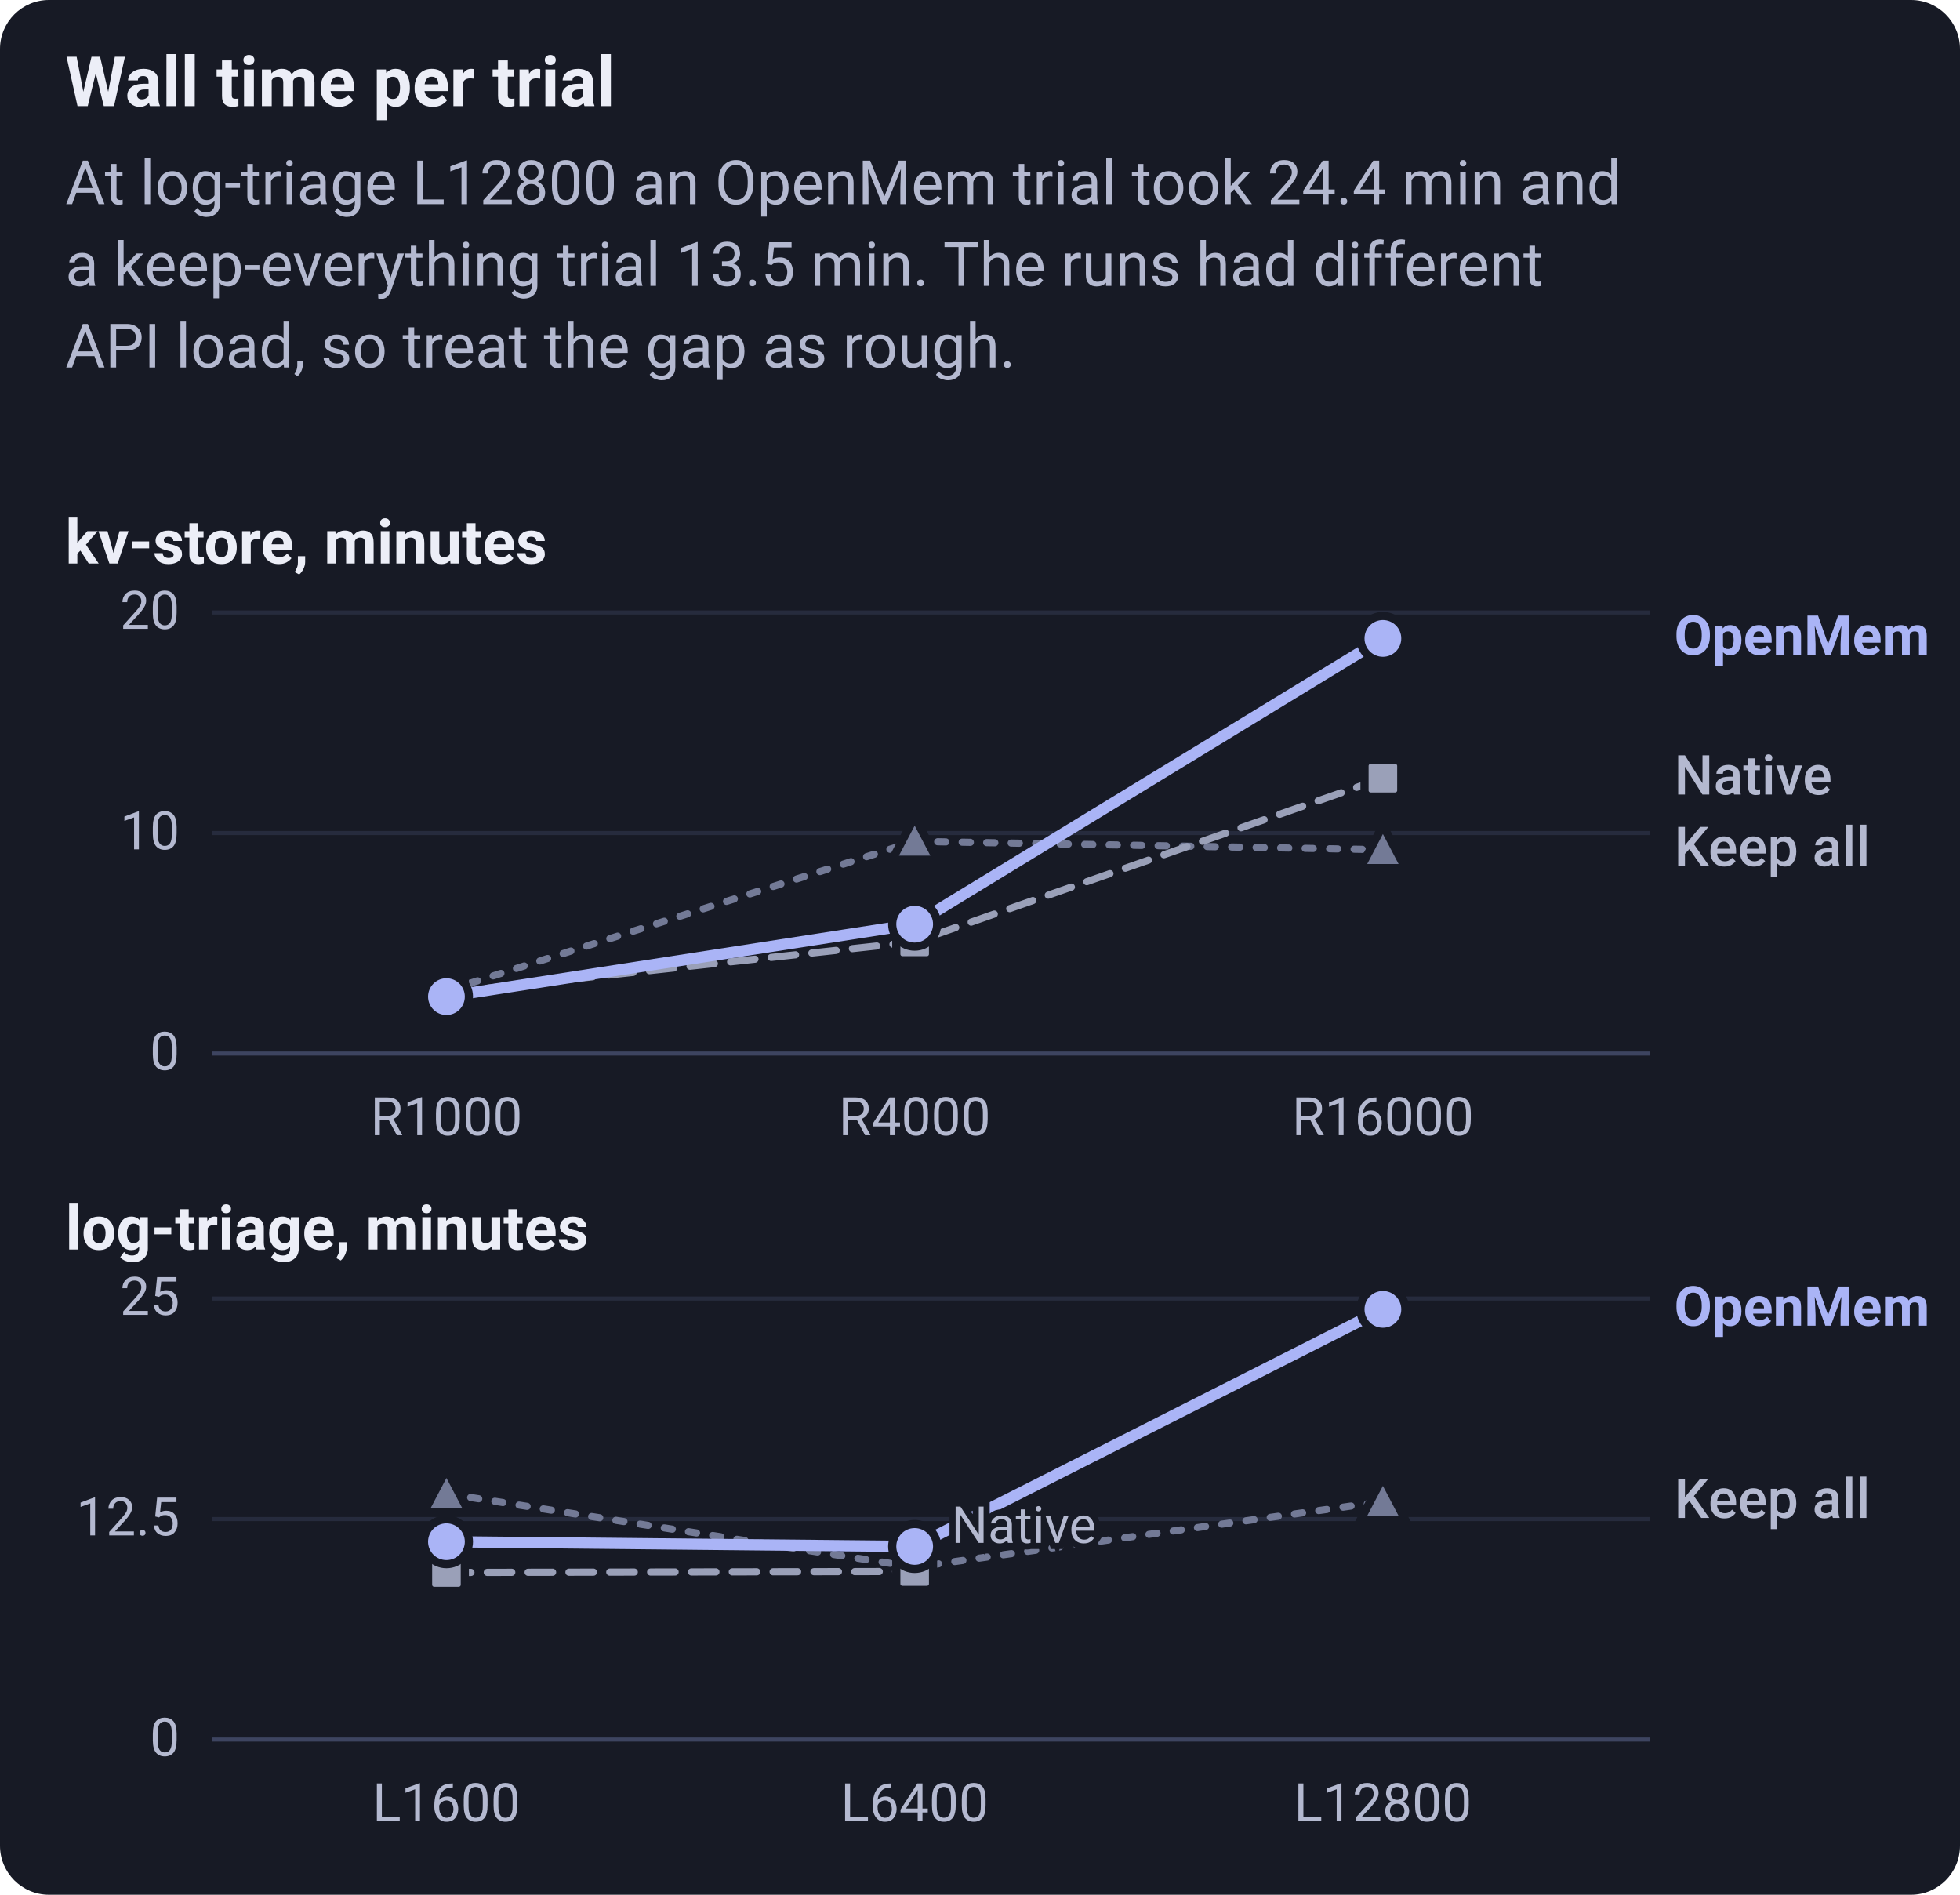
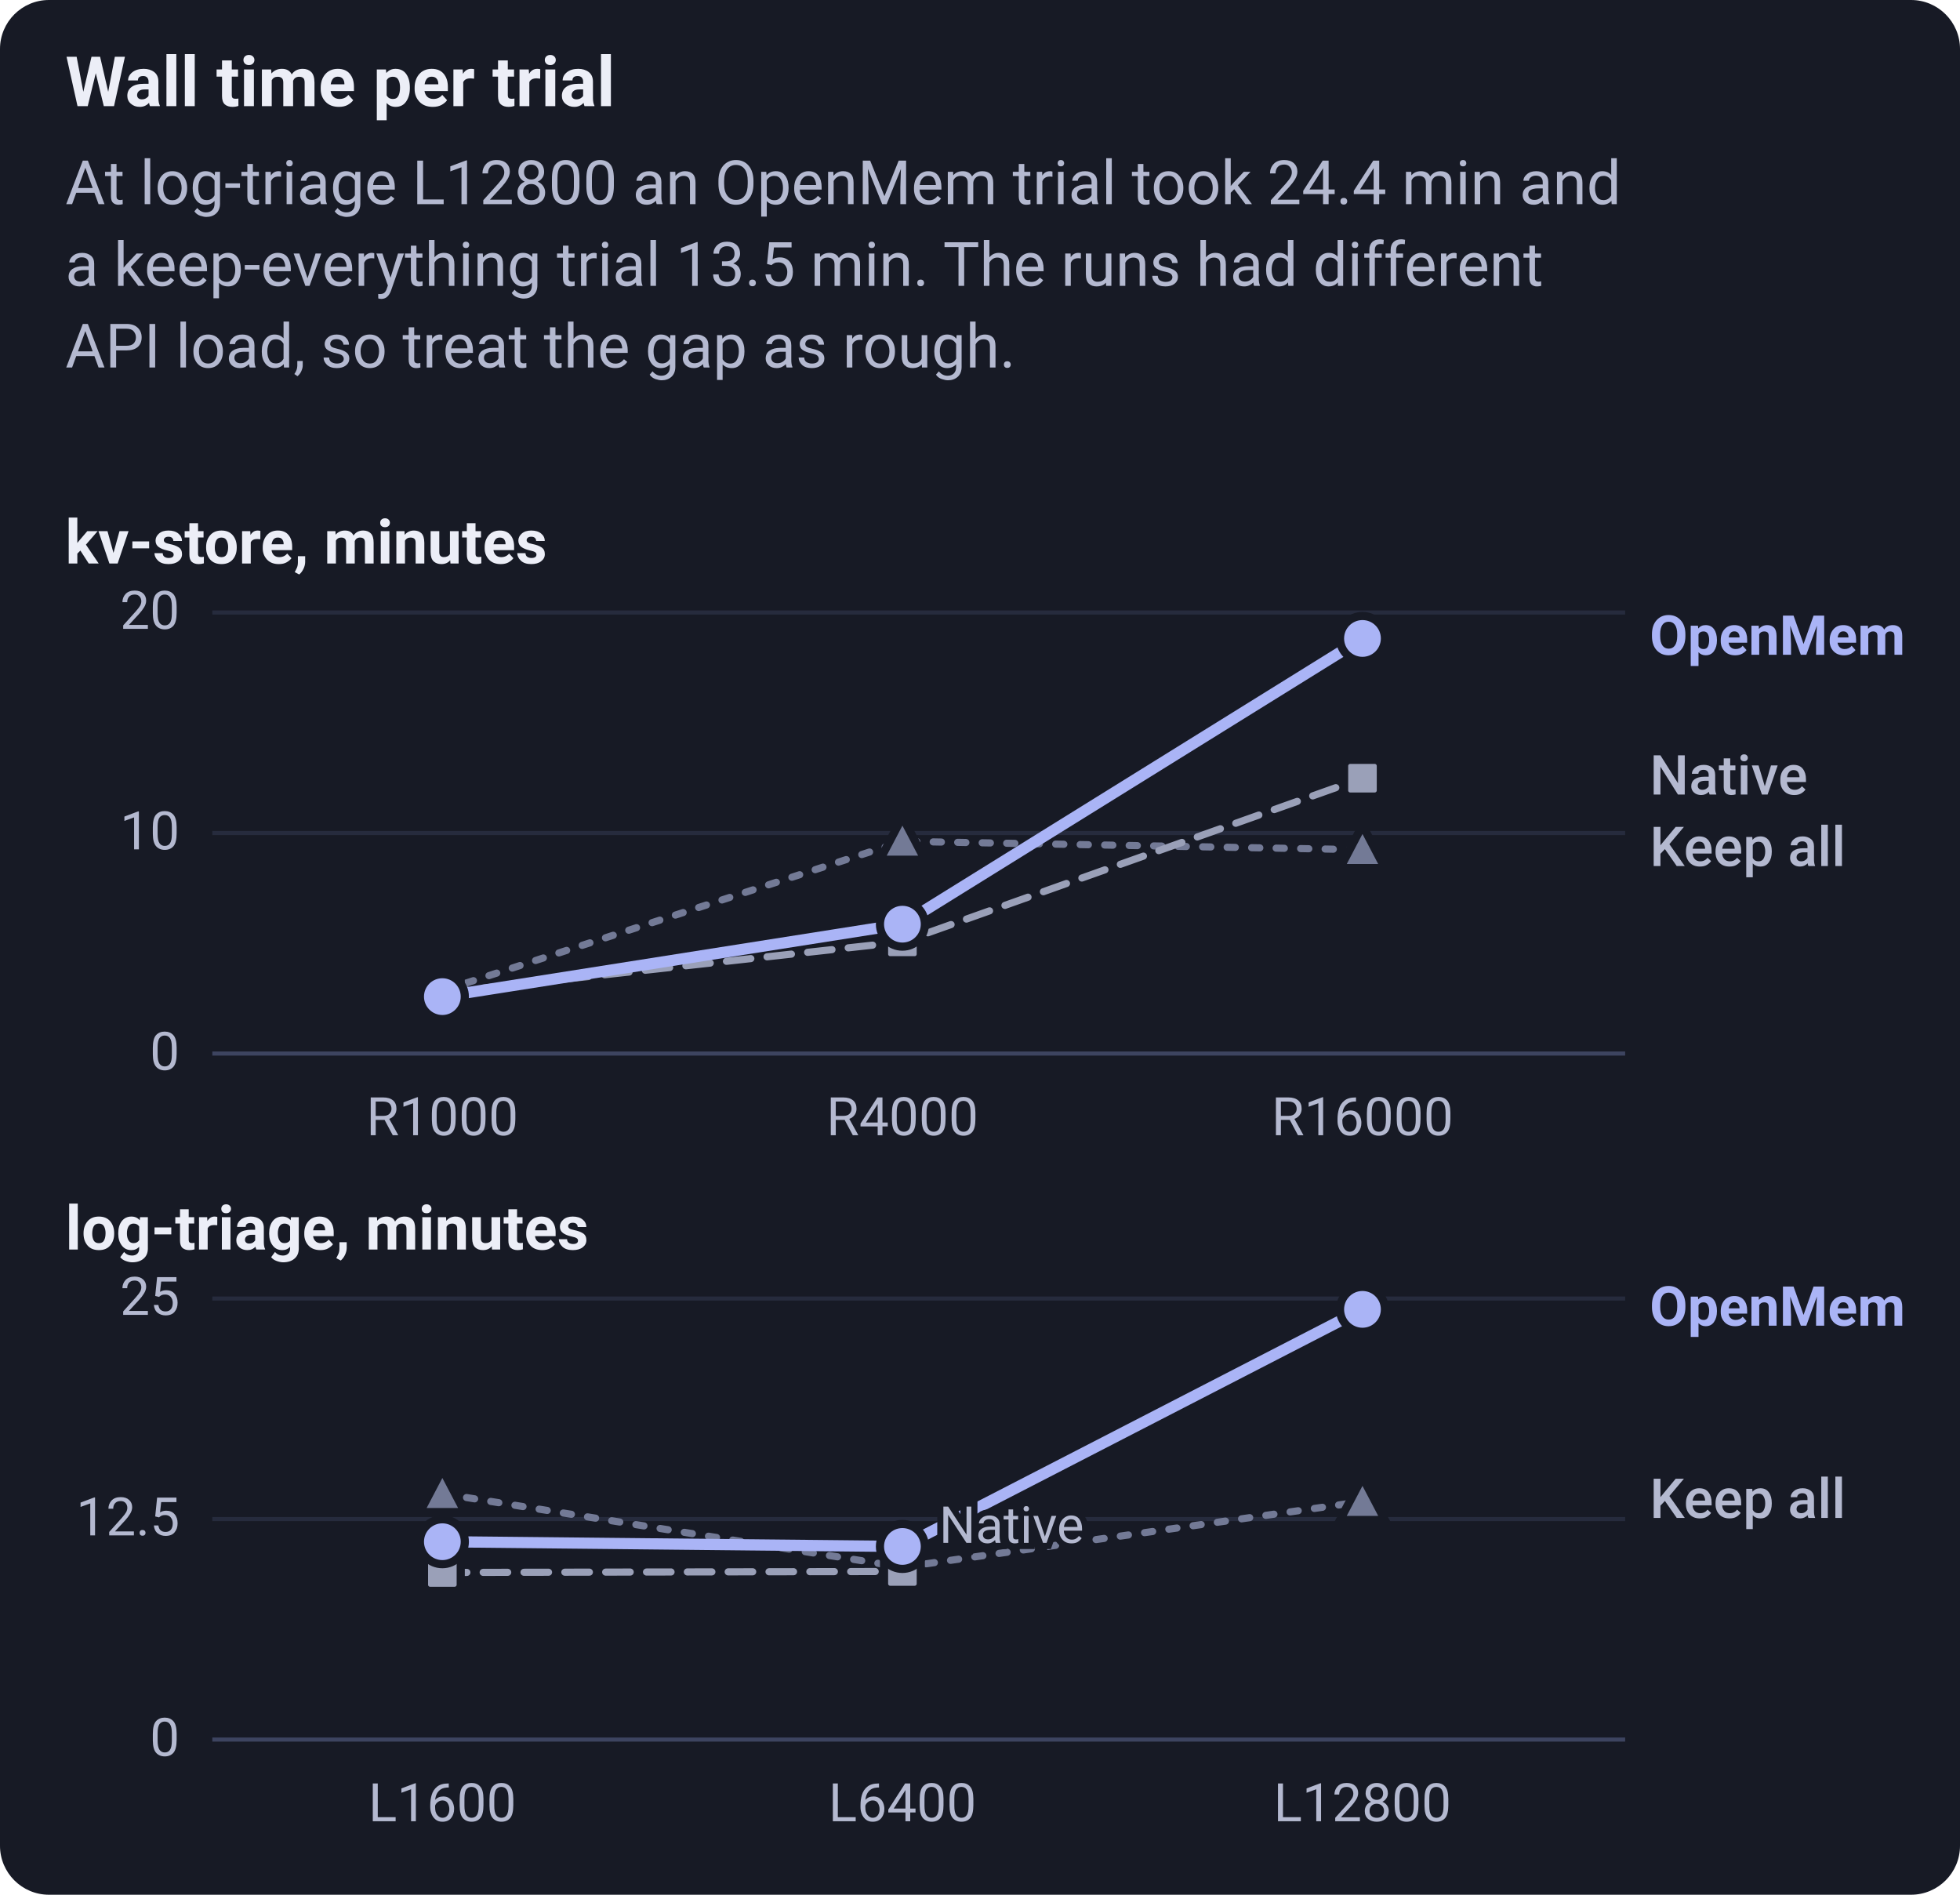
<svg xmlns="http://www.w3.org/2000/svg" viewBox="0 0 480 464" width="480" height="464" role="img" aria-label="Wall time per trial" font-family="'DM Sans', system-ui, -apple-system, 'Segoe UI', Roboto, sans-serif">
  <rect width="480" height="464" rx="12" fill="#171a25" />
  <text x="16" y="26" font-size="17" font-weight="700" fill="#eceef7">Wall time per trial</text>
  <text x="16" y="50" font-size="15" fill="#b4b9d0">At log-triage L12800 an OpenMem trial took 24.4 min and</text>
  <text x="16" y="70" font-size="15" fill="#b4b9d0">a keep-everything trial 13.5 min. The runs had different</text>
  <text x="16" y="90" font-size="15" fill="#b4b9d0">API load, so treat the gap as rough.</text>
  <text x="16" y="138" font-size="15" font-weight="700" fill="#eceef7">kv-store, minutes</text>
-   <line x1="52" x2="404" y1="258" y2="258" stroke="#3d4460" stroke-width="1" />
+   <line x1="52" x2="398" y1="258" y2="258" stroke="#3d4460" stroke-width="1" />
  <text x="44" y="262" font-size="13" text-anchor="end" fill="#b4b9d0">0</text>
-   <line x1="52" x2="404" y1="204" y2="204" stroke="#262b3d" stroke-width="1" />
+   <line x1="52" x2="398" y1="204" y2="204" stroke="#262b3d" stroke-width="1" />
  <text x="44" y="208" font-size="13" text-anchor="end" fill="#b4b9d0">10</text>
-   <line x1="52" x2="404" y1="150" y2="150" stroke="#262b3d" stroke-width="1" />
+   <line x1="52" x2="398" y1="150" y2="150" stroke="#262b3d" stroke-width="1" />
  <text x="44" y="154" font-size="13" text-anchor="end" fill="#b4b9d0">20</text>
-   <text x="109.333" y="278" font-size="13" text-anchor="middle" fill="#b4b9d0">R1000</text>
-   <text x="224" y="278" font-size="13" text-anchor="middle" fill="#b4b9d0">R4000</text>
-   <text x="338.667" y="278" font-size="13" text-anchor="middle" fill="#b4b9d0">R16000</text>
-   <polyline points="109.333,242.628 224,206.036 338.667,208.085" fill="none" stroke="#737a96" stroke-width="1.75" stroke-dasharray="2 4" stroke-linecap="round" stroke-linejoin="round" />
-   <path d="M109.333 236.628 L114.833 247.128 L103.833 247.128 Z" fill="#737a96" stroke="#171a25" stroke-width="2" />
-   <path d="M224 200.036 L229.5 210.536 L218.5 210.536 Z" fill="#737a96" stroke="#171a25" stroke-width="2" />
-   <path d="M338.667 202.085 L344.167 212.585 L333.167 212.585 Z" fill="#737a96" stroke="#171a25" stroke-width="2" />
-   <polyline points="109.333,243.091 224,230.653 338.667,190.57" fill="none" stroke="#9aa0b8" stroke-width="1.75" stroke-dasharray="6 4" stroke-linecap="round" stroke-linejoin="round" />
-   <rect x="104.833" y="238.591" width="9" height="9" rx="1.5" fill="#9aa0b8" stroke="#171a25" stroke-width="2" />
-   <rect x="219.5" y="226.153" width="9" height="9" rx="1.5" fill="#9aa0b8" stroke="#171a25" stroke-width="2" />
-   <rect x="334.167" y="186.07" width="9" height="9" rx="1.5" fill="#9aa0b8" stroke="#171a25" stroke-width="2" />
-   <polyline points="109.333,244.06 224,226.321 338.667,156.349" fill="none" stroke="#aab4f6" stroke-width="2.75" stroke-linecap="round" stroke-linejoin="round" />
-   <circle cx="109.333" cy="244.06" r="5.5" fill="#aab4f6" stroke="#171a25" stroke-width="2" />
-   <circle cx="224" cy="226.321" r="5.5" fill="#aab4f6" stroke="#171a25" stroke-width="2" />
-   <circle cx="338.667" cy="156.349" r="5.5" fill="#aab4f6" stroke="#171a25" stroke-width="2" />
-   <text x="410" y="160.349" font-size="13.5" font-weight="700" fill="#aab4f6">OpenMem</text>
-   <text x="410" y="194.57" font-size="13.5" font-weight="500" fill="#b4b9d0">Native</text>
-   <text x="410" y="212.085" font-size="13.5" font-weight="500" fill="#b4b9d0">Keep all</text>
+   <text x="108.333" y="278" font-size="13" text-anchor="middle" fill="#b4b9d0">R1000</text>
+   <text x="221" y="278" font-size="13" text-anchor="middle" fill="#b4b9d0">R4000</text>
+   <text x="333.667" y="278" font-size="13" text-anchor="middle" fill="#b4b9d0">R16000</text>
+   <polyline points="108.333,242.628 221,206.036 333.667,208.085" fill="none" stroke="#737a96" stroke-width="1.75" stroke-dasharray="2 4" stroke-linecap="round" stroke-linejoin="round" />
+   <path d="M108.333 236.628 L113.833 247.128 L102.833 247.128 Z" fill="#737a96" stroke="#171a25" stroke-width="2" />
+   <path d="M221 200.036 L226.5 210.536 L215.5 210.536 Z" fill="#737a96" stroke="#171a25" stroke-width="2" />
+   <path d="M333.667 202.085 L339.167 212.585 L328.167 212.585 Z" fill="#737a96" stroke="#171a25" stroke-width="2" />
+   <polyline points="108.333,243.091 221,230.653 333.667,190.57" fill="none" stroke="#9aa0b8" stroke-width="1.75" stroke-dasharray="6 4" stroke-linecap="round" stroke-linejoin="round" />
+   <rect x="103.833" y="238.591" width="9" height="9" rx="1.5" fill="#9aa0b8" stroke="#171a25" stroke-width="2" />
+   <rect x="216.5" y="226.153" width="9" height="9" rx="1.5" fill="#9aa0b8" stroke="#171a25" stroke-width="2" />
+   <rect x="329.167" y="186.07" width="9" height="9" rx="1.5" fill="#9aa0b8" stroke="#171a25" stroke-width="2" />
+   <polyline points="108.333,244.06 221,226.321 333.667,156.349" fill="none" stroke="#aab4f6" stroke-width="2.75" stroke-linecap="round" stroke-linejoin="round" />
+   <circle cx="108.333" cy="244.06" r="5.5" fill="#aab4f6" stroke="#171a25" stroke-width="2" />
+   <circle cx="221" cy="226.321" r="5.5" fill="#aab4f6" stroke="#171a25" stroke-width="2" />
+   <circle cx="333.667" cy="156.349" r="5.5" fill="#aab4f6" stroke="#171a25" stroke-width="2" />
+   <text x="404" y="160.349" font-size="13.5" font-weight="700" fill="#aab4f6">OpenMem</text>
+   <text x="404" y="194.57" font-size="13.5" font-weight="500" fill="#b4b9d0">Native</text>
+   <text x="404" y="212.085" font-size="13.5" font-weight="500" fill="#b4b9d0">Keep all</text>
  <text x="16" y="306" font-size="15" font-weight="700" fill="#eceef7">log-triage, minutes</text>
-   <line x1="52" x2="404" y1="426" y2="426" stroke="#3d4460" stroke-width="1" />
+   <line x1="52" x2="398" y1="426" y2="426" stroke="#3d4460" stroke-width="1" />
  <text x="44" y="430" font-size="13" text-anchor="end" fill="#b4b9d0">0</text>
-   <line x1="52" x2="404" y1="372" y2="372" stroke="#262b3d" stroke-width="1" />
+   <line x1="52" x2="398" y1="372" y2="372" stroke="#262b3d" stroke-width="1" />
  <text x="44" y="376" font-size="13" text-anchor="end" fill="#b4b9d0">12.5</text>
-   <line x1="52" x2="404" y1="318" y2="318" stroke="#262b3d" stroke-width="1" />
+   <line x1="52" x2="398" y1="318" y2="318" stroke="#262b3d" stroke-width="1" />
  <text x="44" y="322" font-size="13" text-anchor="end" fill="#b4b9d0">25</text>
-   <text x="109.333" y="446" font-size="13" text-anchor="middle" fill="#b4b9d0">L1600</text>
-   <text x="224" y="446" font-size="13" text-anchor="middle" fill="#b4b9d0">L6400</text>
-   <text x="338.667" y="446" font-size="13" text-anchor="middle" fill="#b4b9d0">L12800</text>
-   <polyline points="109.333,365.786 224,383.787 338.667,367.719" fill="none" stroke="#737a96" stroke-width="1.75" stroke-dasharray="2 4" stroke-linecap="round" stroke-linejoin="round" />
-   <path d="M109.333 359.786 L114.833 370.286 L103.833 370.286 Z" fill="#737a96" stroke="#171a25" stroke-width="2" />
-   <path d="M224 377.787 L229.5 388.287 L218.5 388.287 Z" fill="#737a96" stroke="#171a25" stroke-width="2" />
-   <path d="M338.667 361.719 L344.167 372.219 L333.167 372.219 Z" fill="#737a96" stroke="#171a25" stroke-width="2" />
-   <polyline points="109.333,385.079 224,384.836" fill="none" stroke="#9aa0b8" stroke-width="1.75" stroke-dasharray="6 4" stroke-linecap="round" stroke-linejoin="round" />
-   <rect x="104.833" y="380.579" width="9" height="9" rx="1.5" fill="#9aa0b8" stroke="#171a25" stroke-width="2" />
-   <rect x="219.5" y="380.336" width="9" height="9" rx="1.5" fill="#9aa0b8" stroke="#171a25" stroke-width="2" />
-   <polyline points="109.333,377.549 224,378.707 338.667,320.648" fill="none" stroke="#aab4f6" stroke-width="2.75" stroke-linecap="round" stroke-linejoin="round" />
-   <circle cx="109.333" cy="377.549" r="5.5" fill="#aab4f6" stroke="#171a25" stroke-width="2" />
-   <circle cx="224" cy="378.707" r="5.5" fill="#aab4f6" stroke="#171a25" stroke-width="2" />
-   <circle cx="338.667" cy="320.648" r="5.5" fill="#aab4f6" stroke="#171a25" stroke-width="2" />
-   <text x="410" y="324.648" font-size="13.5" font-weight="700" fill="#aab4f6">OpenMem</text>
-   <text x="410" y="371.719" font-size="13.5" font-weight="500" fill="#b4b9d0">Keep all</text>
-   <text x="233" y="377.836" font-size="12.5" fill="#b4b9d0" stroke="#171a25" stroke-width="3" paint-order="stroke">Native</text>
+   <text x="108.333" y="446" font-size="13" text-anchor="middle" fill="#b4b9d0">L1600</text>
+   <text x="221" y="446" font-size="13" text-anchor="middle" fill="#b4b9d0">L6400</text>
+   <text x="333.667" y="446" font-size="13" text-anchor="middle" fill="#b4b9d0">L12800</text>
+   <polyline points="108.333,365.786 221,383.787 333.667,367.719" fill="none" stroke="#737a96" stroke-width="1.75" stroke-dasharray="2 4" stroke-linecap="round" stroke-linejoin="round" />
+   <path d="M108.333 359.786 L113.833 370.286 L102.833 370.286 Z" fill="#737a96" stroke="#171a25" stroke-width="2" />
+   <path d="M221 377.787 L226.5 388.287 L215.5 388.287 Z" fill="#737a96" stroke="#171a25" stroke-width="2" />
+   <path d="M333.667 361.719 L339.167 372.219 L328.167 372.219 Z" fill="#737a96" stroke="#171a25" stroke-width="2" />
+   <polyline points="108.333,385.079 221,384.836" fill="none" stroke="#9aa0b8" stroke-width="1.75" stroke-dasharray="6 4" stroke-linecap="round" stroke-linejoin="round" />
+   <rect x="103.833" y="380.579" width="9" height="9" rx="1.5" fill="#9aa0b8" stroke="#171a25" stroke-width="2" />
+   <rect x="216.5" y="380.336" width="9" height="9" rx="1.5" fill="#9aa0b8" stroke="#171a25" stroke-width="2" />
+   <polyline points="108.333,377.549 221,378.707 333.667,320.648" fill="none" stroke="#aab4f6" stroke-width="2.75" stroke-linecap="round" stroke-linejoin="round" />
+   <circle cx="108.333" cy="377.549" r="5.5" fill="#aab4f6" stroke="#171a25" stroke-width="2" />
+   <circle cx="221" cy="378.707" r="5.5" fill="#aab4f6" stroke="#171a25" stroke-width="2" />
+   <circle cx="333.667" cy="320.648" r="5.5" fill="#aab4f6" stroke="#171a25" stroke-width="2" />
+   <text x="404" y="324.648" font-size="13.5" font-weight="700" fill="#aab4f6">OpenMem</text>
+   <text x="404" y="371.719" font-size="13.5" font-weight="500" fill="#b4b9d0">Keep all</text>
+   <text x="230" y="377.836" font-size="12.5" fill="#b4b9d0" stroke="#171a25" stroke-width="3" paint-order="stroke">Native</text>
</svg>
